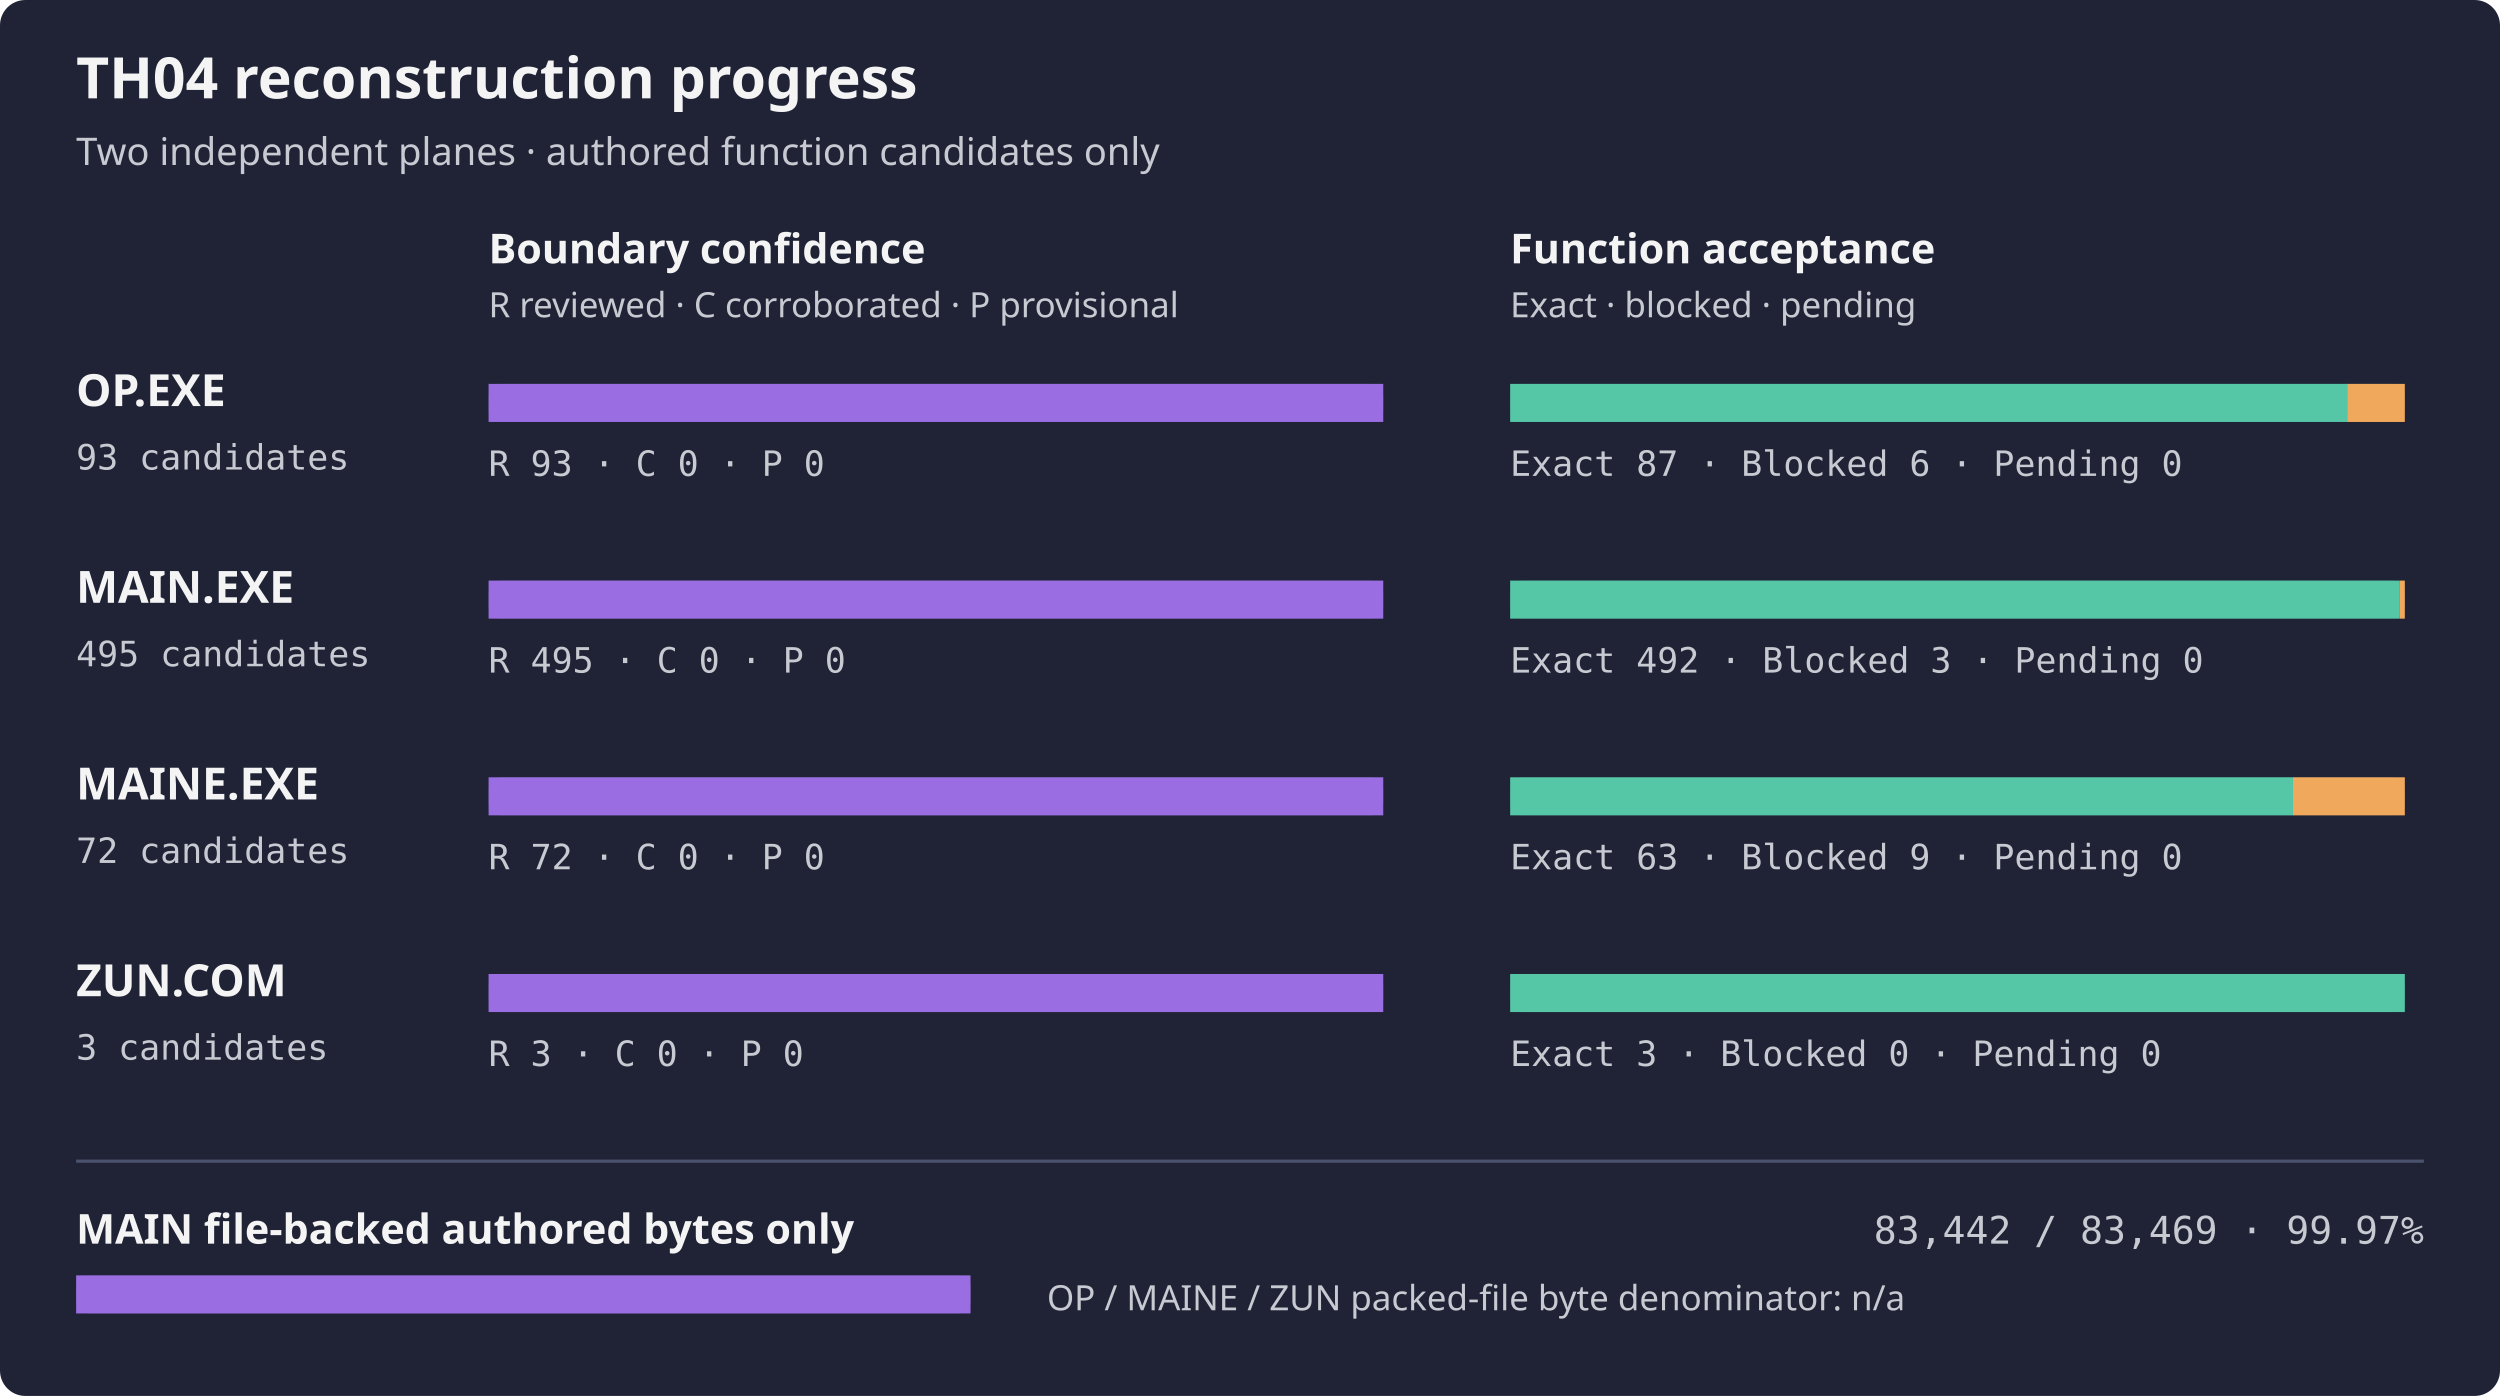
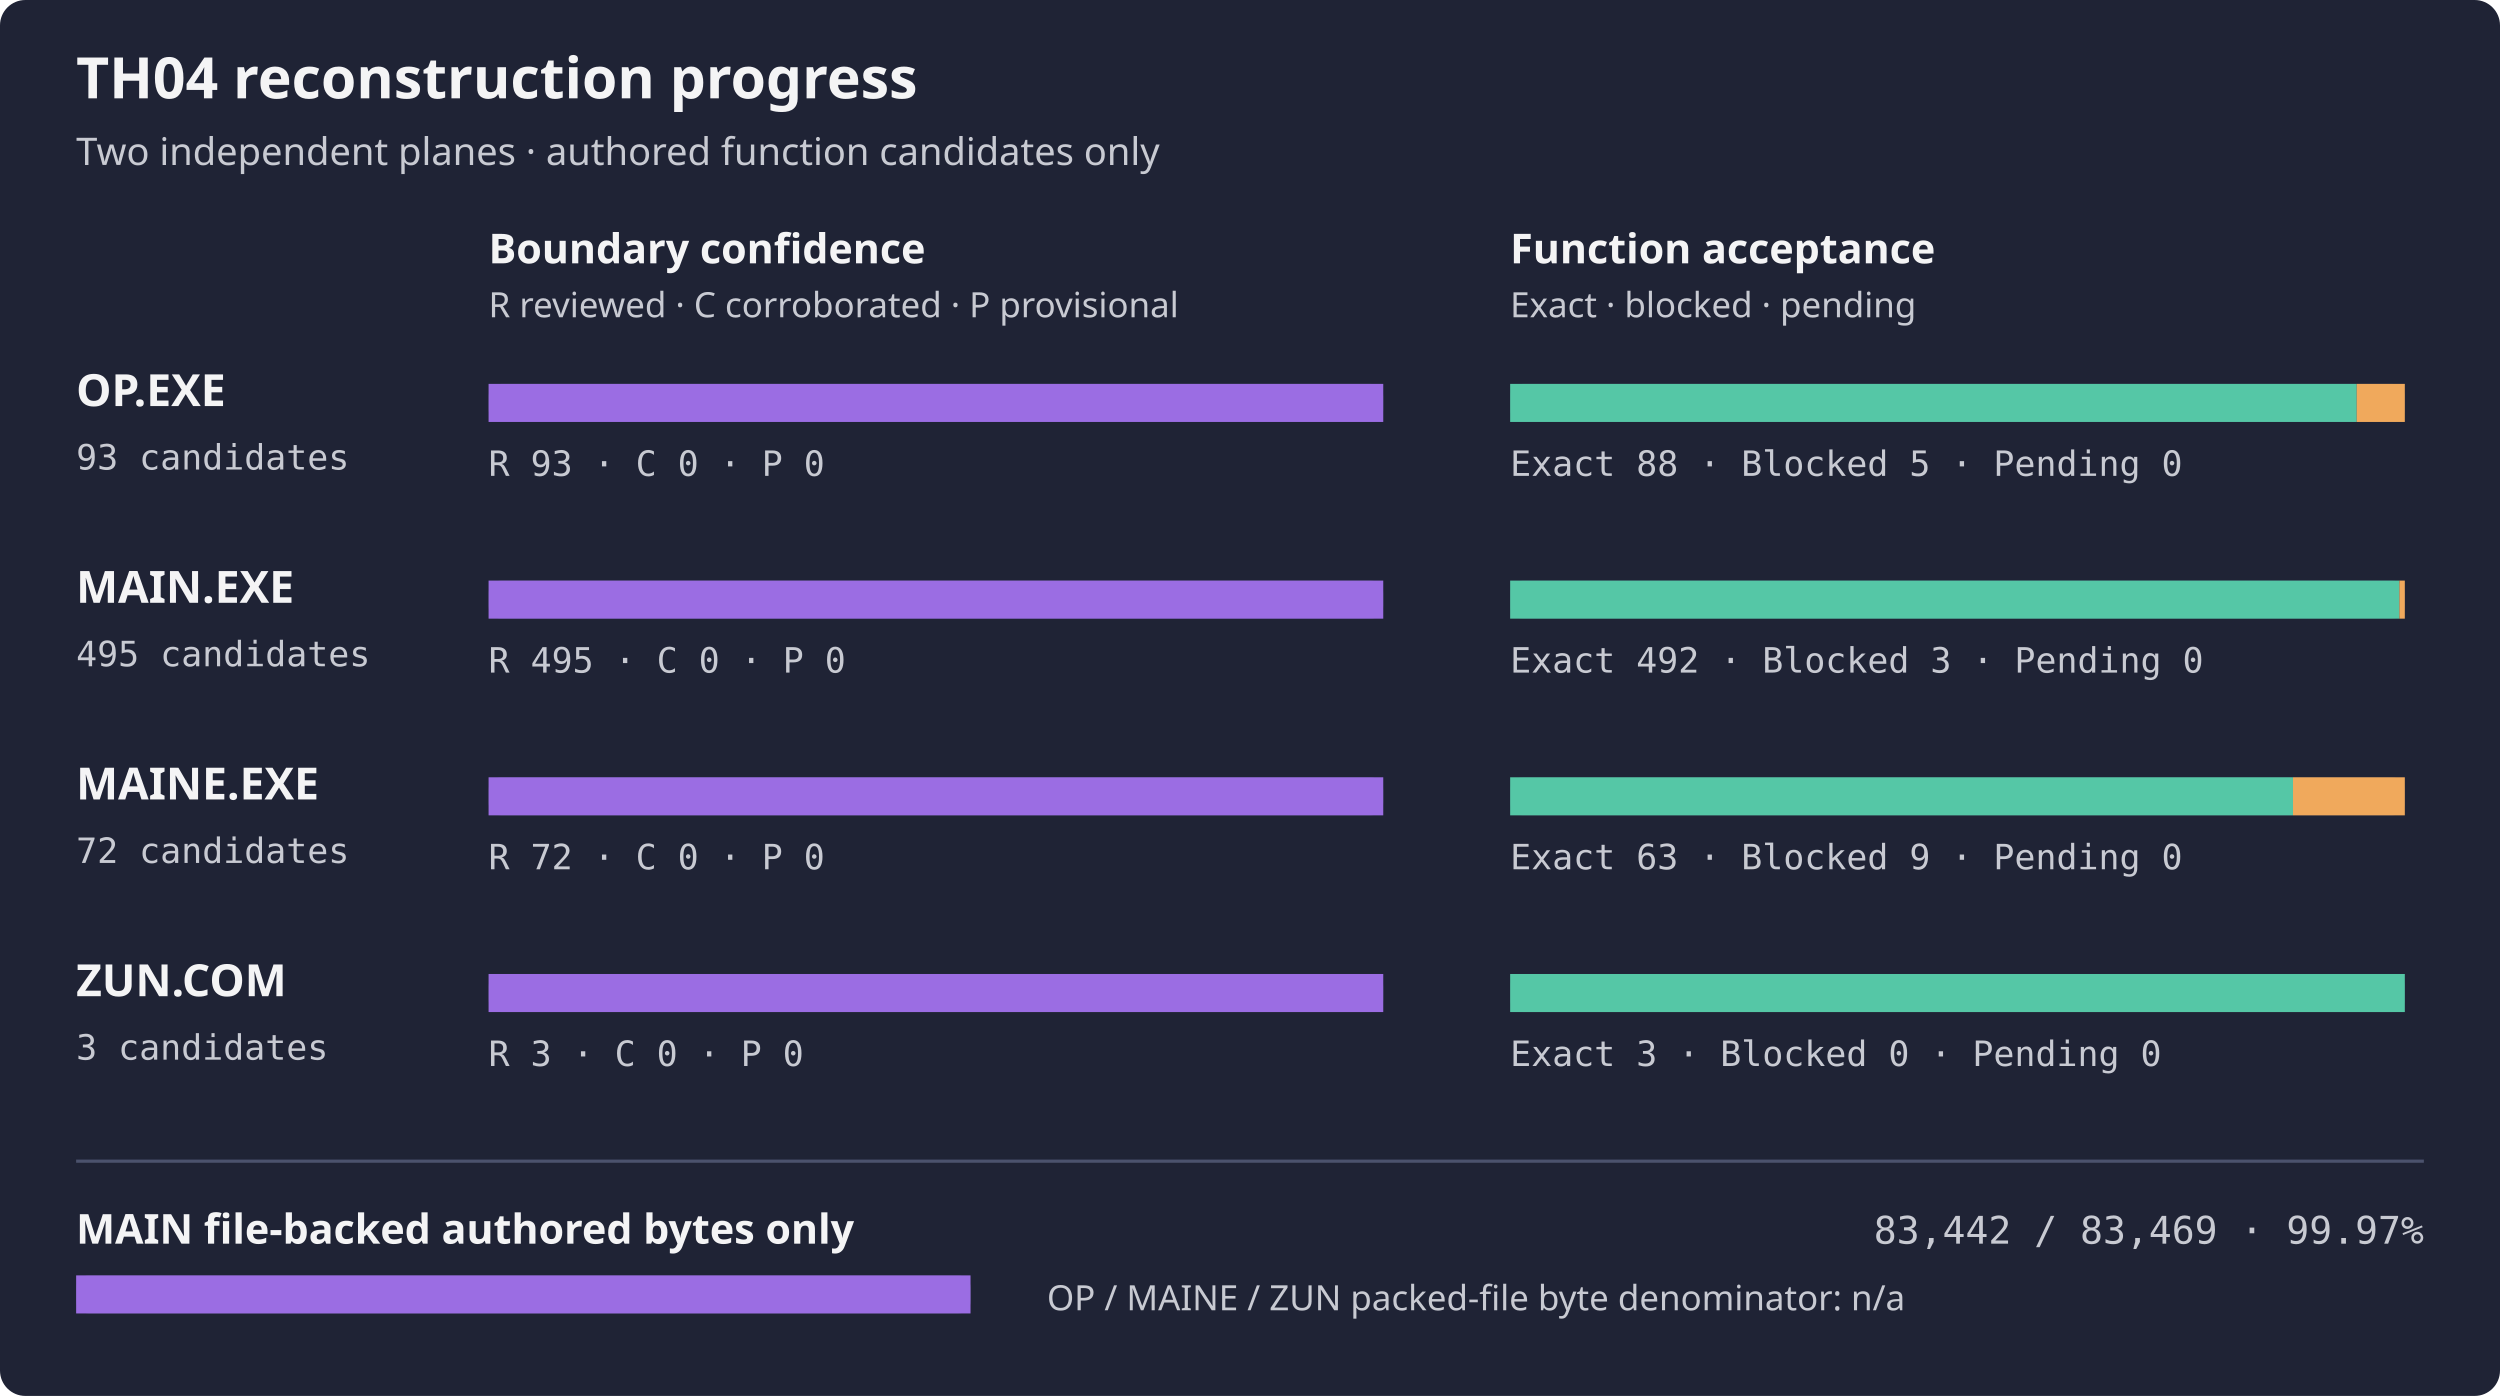
<svg xmlns="http://www.w3.org/2000/svg" width="788" height="440" role="img" aria-label="TH04 per-artifact reconstruction progress">
  <rect width="788" height="440" rx="8" fill="#1f2335" />
  <text x="24" y="31" fill="#f4f4f5" font-family="sans-serif" font-size="18" font-weight="600">TH04 reconstruction progress</text>
  <text x="24" y="52" fill="#c8cad2" font-family="sans-serif" font-size="12">Two independent planes · authored function candidates only</text>
  <text x="154" y="83" fill="#f4f4f5" font-family="sans-serif" font-size="13" font-weight="600">Boundary confidence</text>
  <text x="476" y="83" fill="#f4f4f5" font-family="sans-serif" font-size="13" font-weight="600">Function acceptance</text>
  <text x="154" y="100" fill="#c8cad2" font-family="sans-serif" font-size="11">R reviewed · C corroborated · P provisional</text>
  <text x="476" y="100" fill="#c8cad2" font-family="sans-serif" font-size="11">Exact · blocked · pending</text>
  <text x="24" y="128" fill="#f4f4f5" font-family="sans-serif" font-size="14" font-weight="600">OP.EXE</text>
  <text x="24" y="148" fill="#c8cad2" font-family="monospace" font-size="11">93 candidates</text>
  <rect x="154" y="121" width="282" height="12" rx="4" fill="#353b52" />
  <rect x="154.00" y="121" width="282.00" height="12" fill="#9b6de3" />
  <rect x="476" y="121" width="282" height="12" rx="4" fill="#353b52" />
-   <rect x="476.00" y="121" width="263.81" height="12" fill="#55c7a6" />
-   <rect x="739.81" y="121" width="18.19" height="12" fill="#f0a95c" />
+   <rect x="476.00" y="121" width="266.84" height="12" fill="#55c7a6" />
+   <rect x="742.84" y="121" width="15.16" height="12" fill="#f0a95c" />
  <text x="154" y="150" fill="#c8cad2" font-family="monospace" font-size="11">R 93 · C 0 · P 0</text>
-   <text x="476" y="150" fill="#c8cad2" font-family="monospace" font-size="11">Exact 87 · Blocked 6 · Pending 0</text>
+   <text x="476" y="150" fill="#c8cad2" font-family="monospace" font-size="11">Exact 88 · Blocked 5 · Pending 0</text>
  <text x="24" y="190" fill="#f4f4f5" font-family="sans-serif" font-size="14" font-weight="600">MAIN.EXE</text>
  <text x="24" y="210" fill="#c8cad2" font-family="monospace" font-size="11">495 candidates</text>
  <rect x="154" y="183" width="282" height="12" rx="4" fill="#353b52" />
  <rect x="154.00" y="183" width="282.00" height="12" fill="#9b6de3" />
  <rect x="476" y="183" width="282" height="12" rx="4" fill="#353b52" />
  <rect x="476.00" y="183" width="280.29" height="12" fill="#55c7a6" />
  <rect x="756.29" y="183" width="1.71" height="12" fill="#f0a95c" />
  <text x="154" y="212" fill="#c8cad2" font-family="monospace" font-size="11">R 495 · C 0 · P 0</text>
  <text x="476" y="212" fill="#c8cad2" font-family="monospace" font-size="11">Exact 492 · Blocked 3 · Pending 0</text>
  <text x="24" y="252" fill="#f4f4f5" font-family="sans-serif" font-size="14" font-weight="600">MAINE.EXE</text>
  <text x="24" y="272" fill="#c8cad2" font-family="monospace" font-size="11">72 candidates</text>
  <rect x="154" y="245" width="282" height="12" rx="4" fill="#353b52" />
  <rect x="154.00" y="245" width="282.00" height="12" fill="#9b6de3" />
  <rect x="476" y="245" width="282" height="12" rx="4" fill="#353b52" />
  <rect x="476.00" y="245" width="246.75" height="12" fill="#55c7a6" />
  <rect x="722.75" y="245" width="35.25" height="12" fill="#f0a95c" />
  <text x="154" y="274" fill="#c8cad2" font-family="monospace" font-size="11">R 72 · C 0 · P 0</text>
  <text x="476" y="274" fill="#c8cad2" font-family="monospace" font-size="11">Exact 63 · Blocked 9 · Pending 0</text>
  <text x="24" y="314" fill="#f4f4f5" font-family="sans-serif" font-size="14" font-weight="600">ZUN.COM</text>
  <text x="24" y="334" fill="#c8cad2" font-family="monospace" font-size="11">3 candidates</text>
  <rect x="154" y="307" width="282" height="12" rx="4" fill="#353b52" />
  <rect x="154.00" y="307" width="282.00" height="12" fill="#9b6de3" />
  <rect x="476" y="307" width="282" height="12" rx="4" fill="#353b52" />
  <rect x="476.00" y="307" width="282.00" height="12" fill="#55c7a6" />
  <text x="154" y="336" fill="#c8cad2" font-family="monospace" font-size="11">R 3 · C 0 · P 0</text>
  <text x="476" y="336" fill="#c8cad2" font-family="monospace" font-size="11">Exact 3 · Blocked 0 · Pending 0</text>
  <path d="M24 366 H764" stroke="#4b526d" />
  <text x="24" y="392" fill="#f4f4f5" font-family="sans-serif" font-size="13" font-weight="600">MAIN file-backed authored bytes only</text>
  <text x="764" y="392" fill="#c8cad2" text-anchor="end" font-family="monospace" font-size="12">83,442 / 83,469 · 99.97%</text>
  <rect x="24" y="402" width="282" height="12" rx="4" fill="#353b52" />
  <rect x="24" y="402" width="281.91" height="12" fill="#9b6de3" />
  <text x="330" y="413" fill="#c8cad2" font-family="sans-serif" font-size="11">OP / MAINE / ZUN packed-file byte denominator: n/a</text>
</svg>
